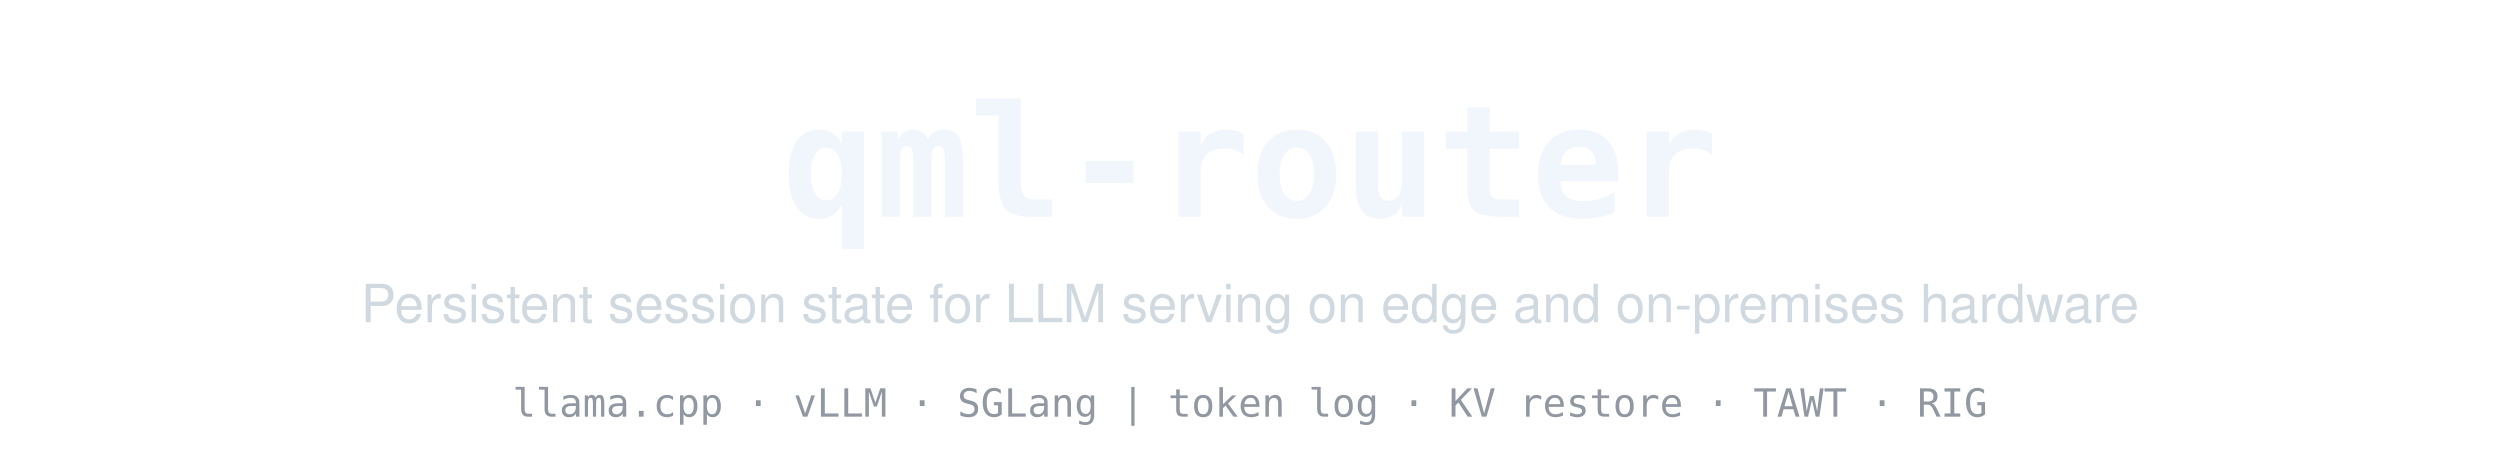
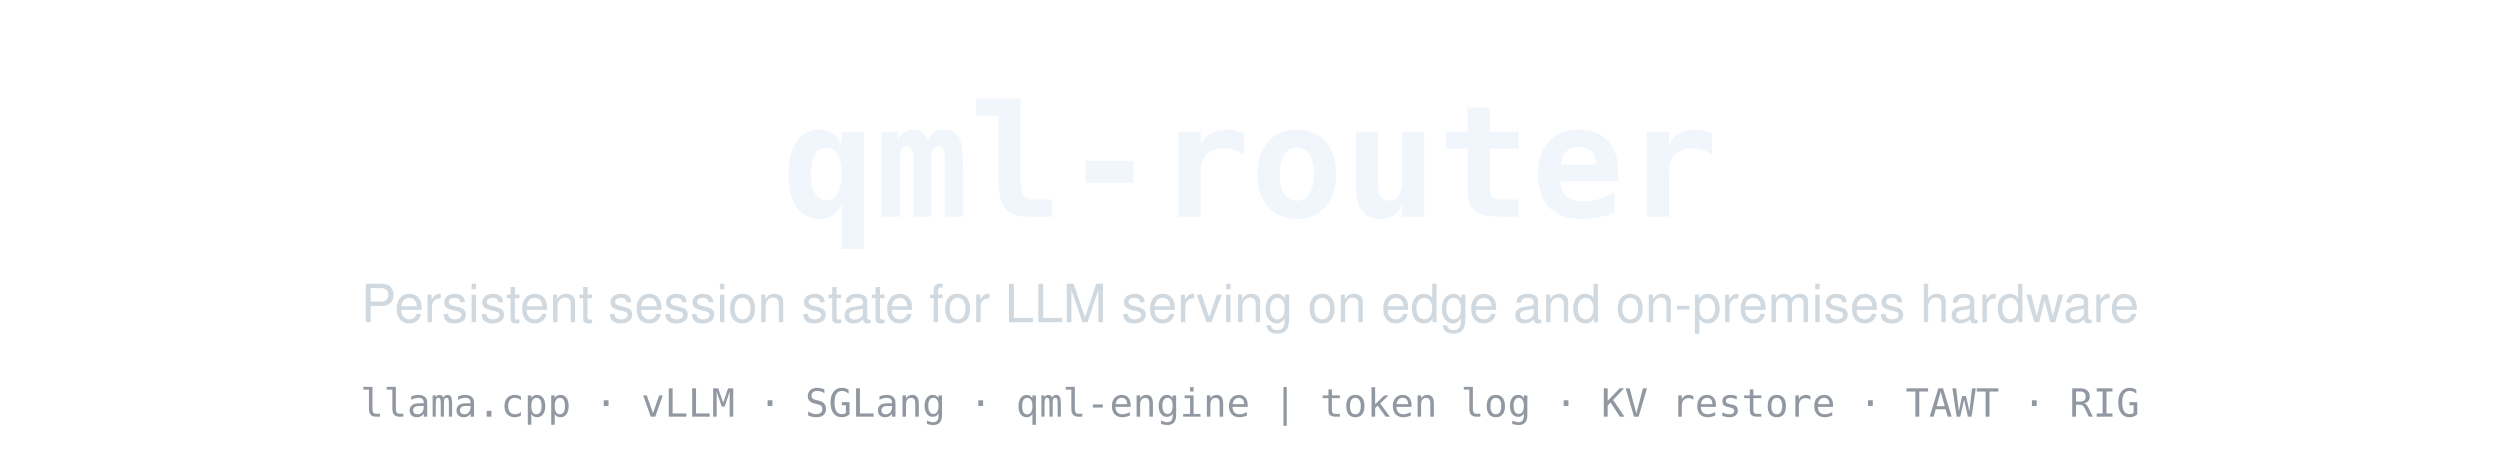
<svg xmlns="http://www.w3.org/2000/svg" width="900" height="170" viewBox="0 0 900 170" role="img" aria-label="qml-router: persistent session state for LLM serving on edge and on-premises hardware">
  <text x="450" y="78" text-anchor="middle" font-family="ui-monospace, SFMono-Regular, Menlo, Consolas, monospace" font-size="56" font-weight="700" fill="#f0f6fc">qml-router</text>
  <text x="450" y="116" text-anchor="middle" font-family="-apple-system, Segoe UI, Helvetica, Arial, sans-serif" font-size="19" fill="#d1d9e0">Persistent session state for LLM serving on edge and on-premises hardware</text>
-   <text x="450" y="150" text-anchor="middle" font-family="ui-monospace, SFMono-Regular, Menlo, Consolas, monospace" font-size="14" fill="#9198a1">llama.cpp · vLLM · SGLang  |  token log · KV restore · TAWT · RIG</text>
+   <text x="450" y="150" text-anchor="middle" font-family="ui-monospace, SFMono-Regular, Menlo, Consolas, monospace" font-size="14" fill="#9198a1">llama.cpp · vLLM · SGLang · qml-engine  |  token log · KV restore · TAWT · RIG</text>
</svg>
